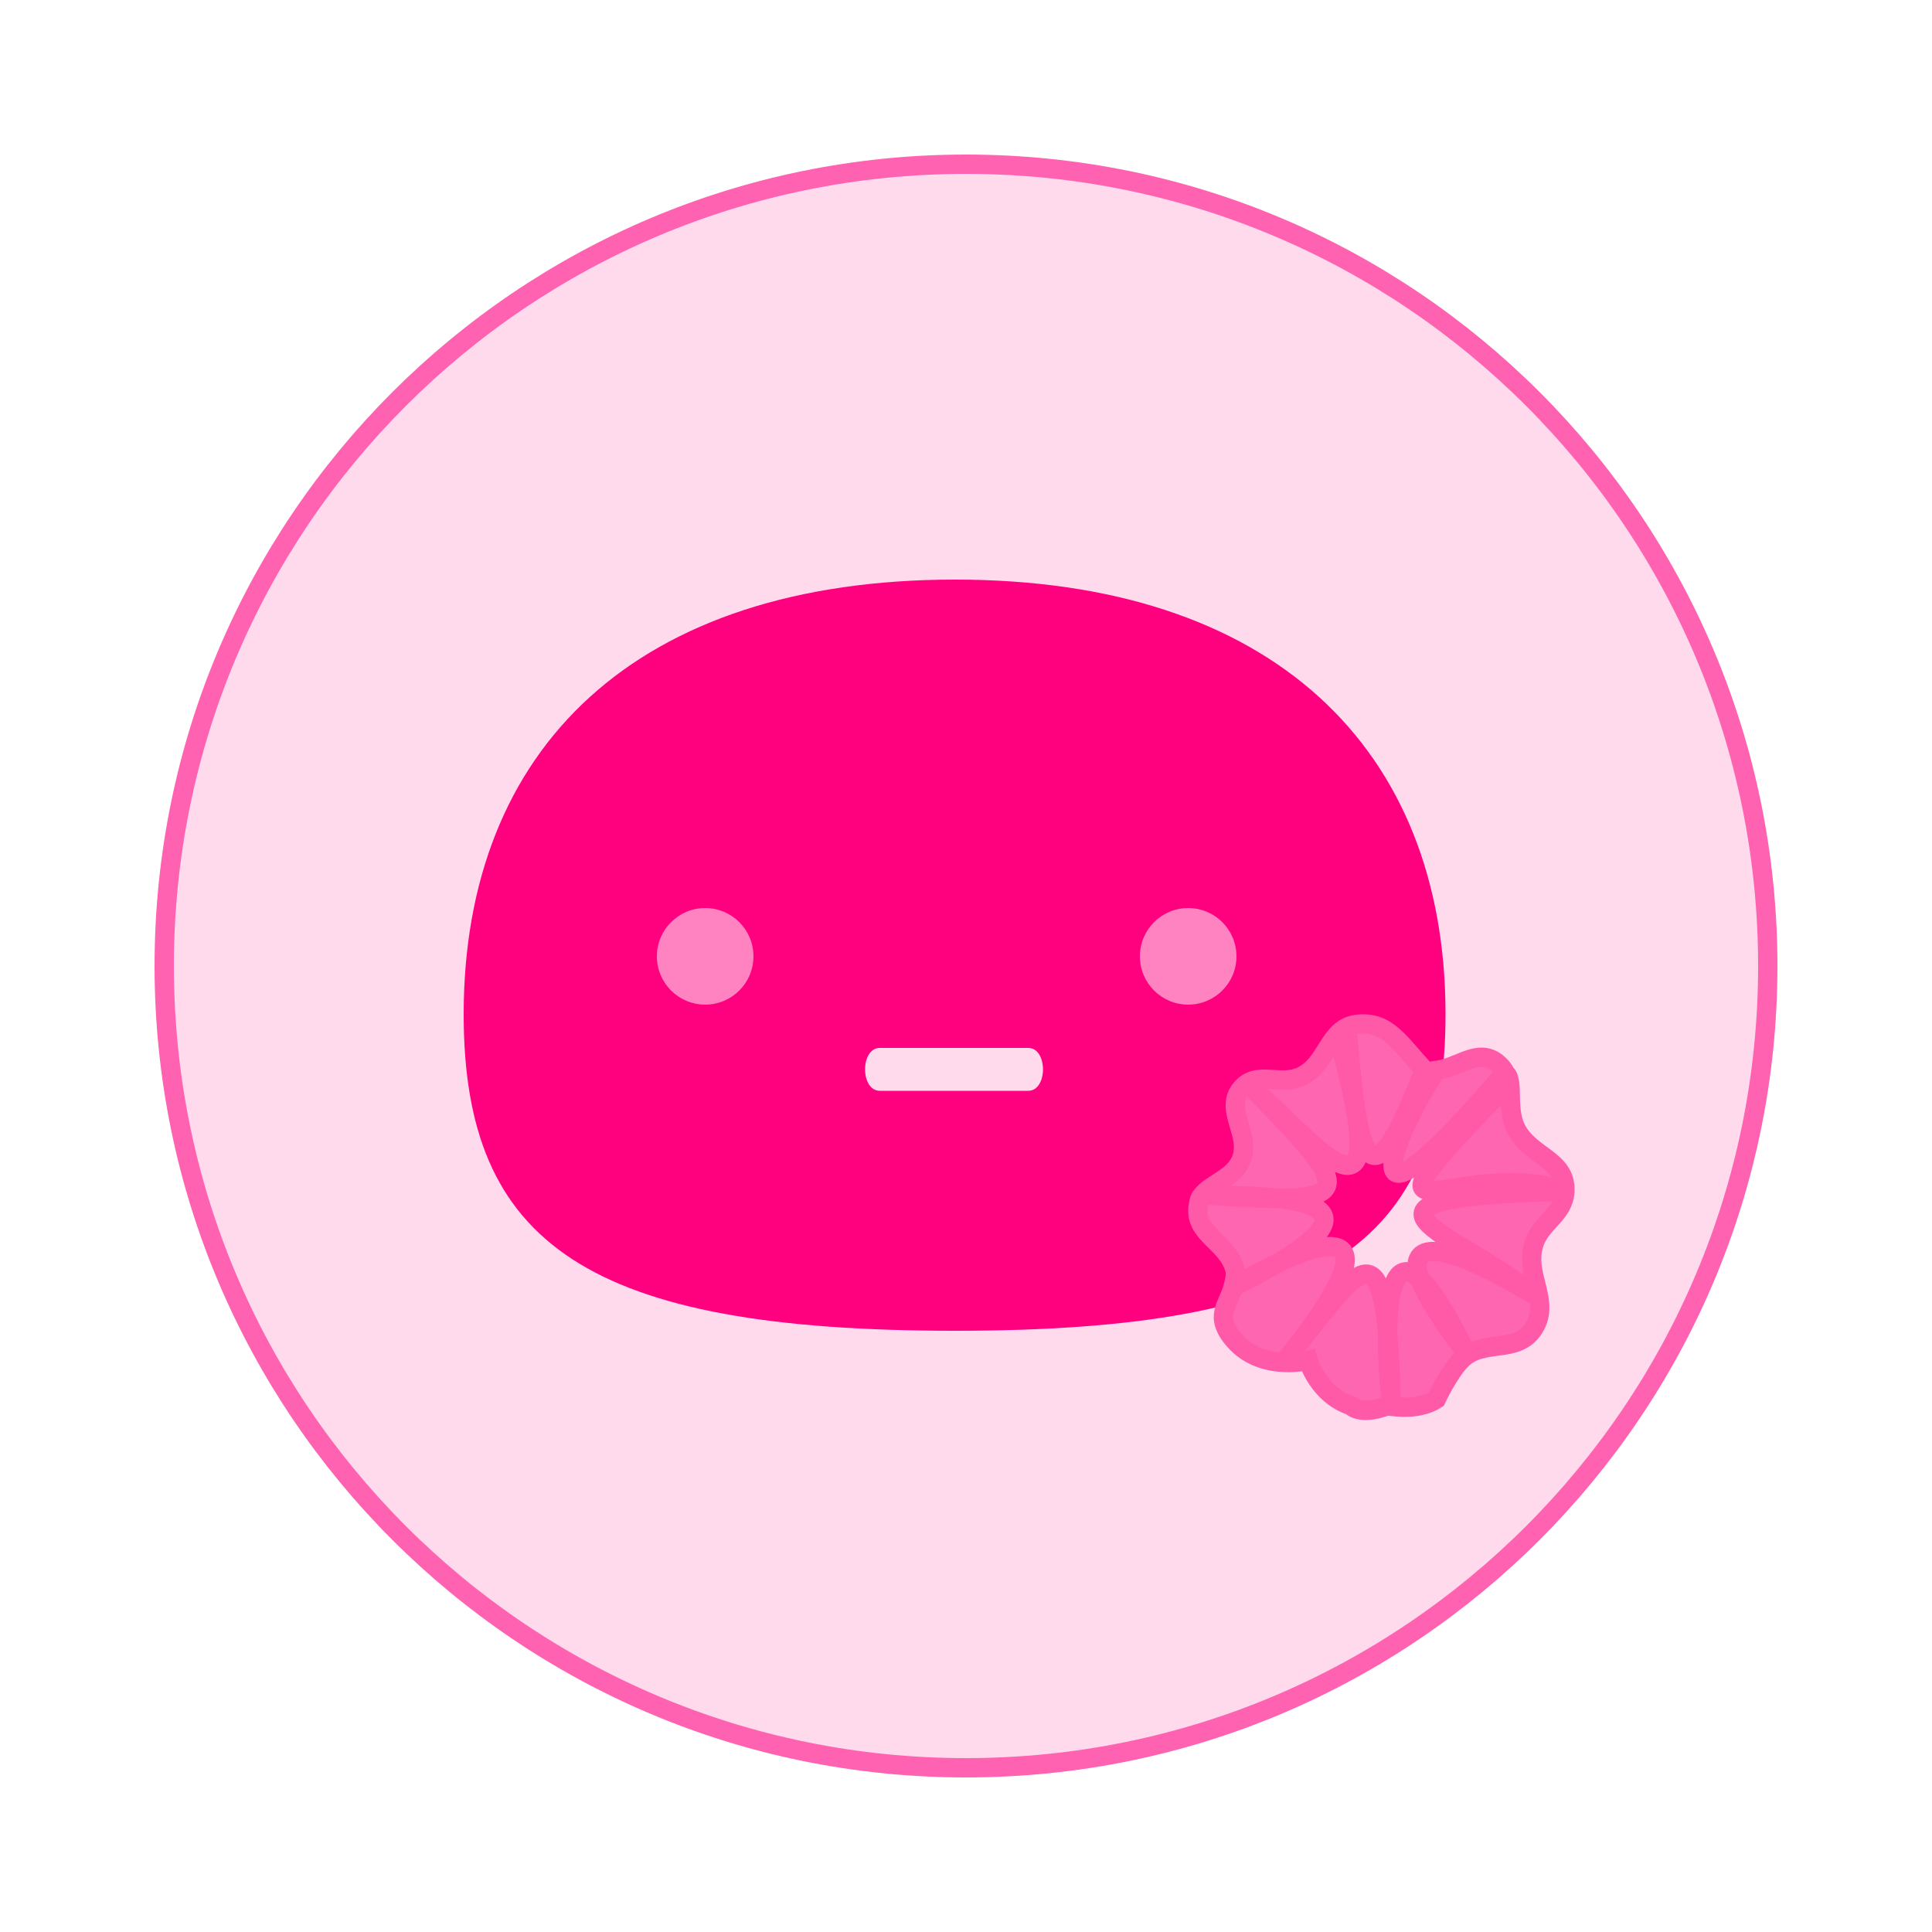
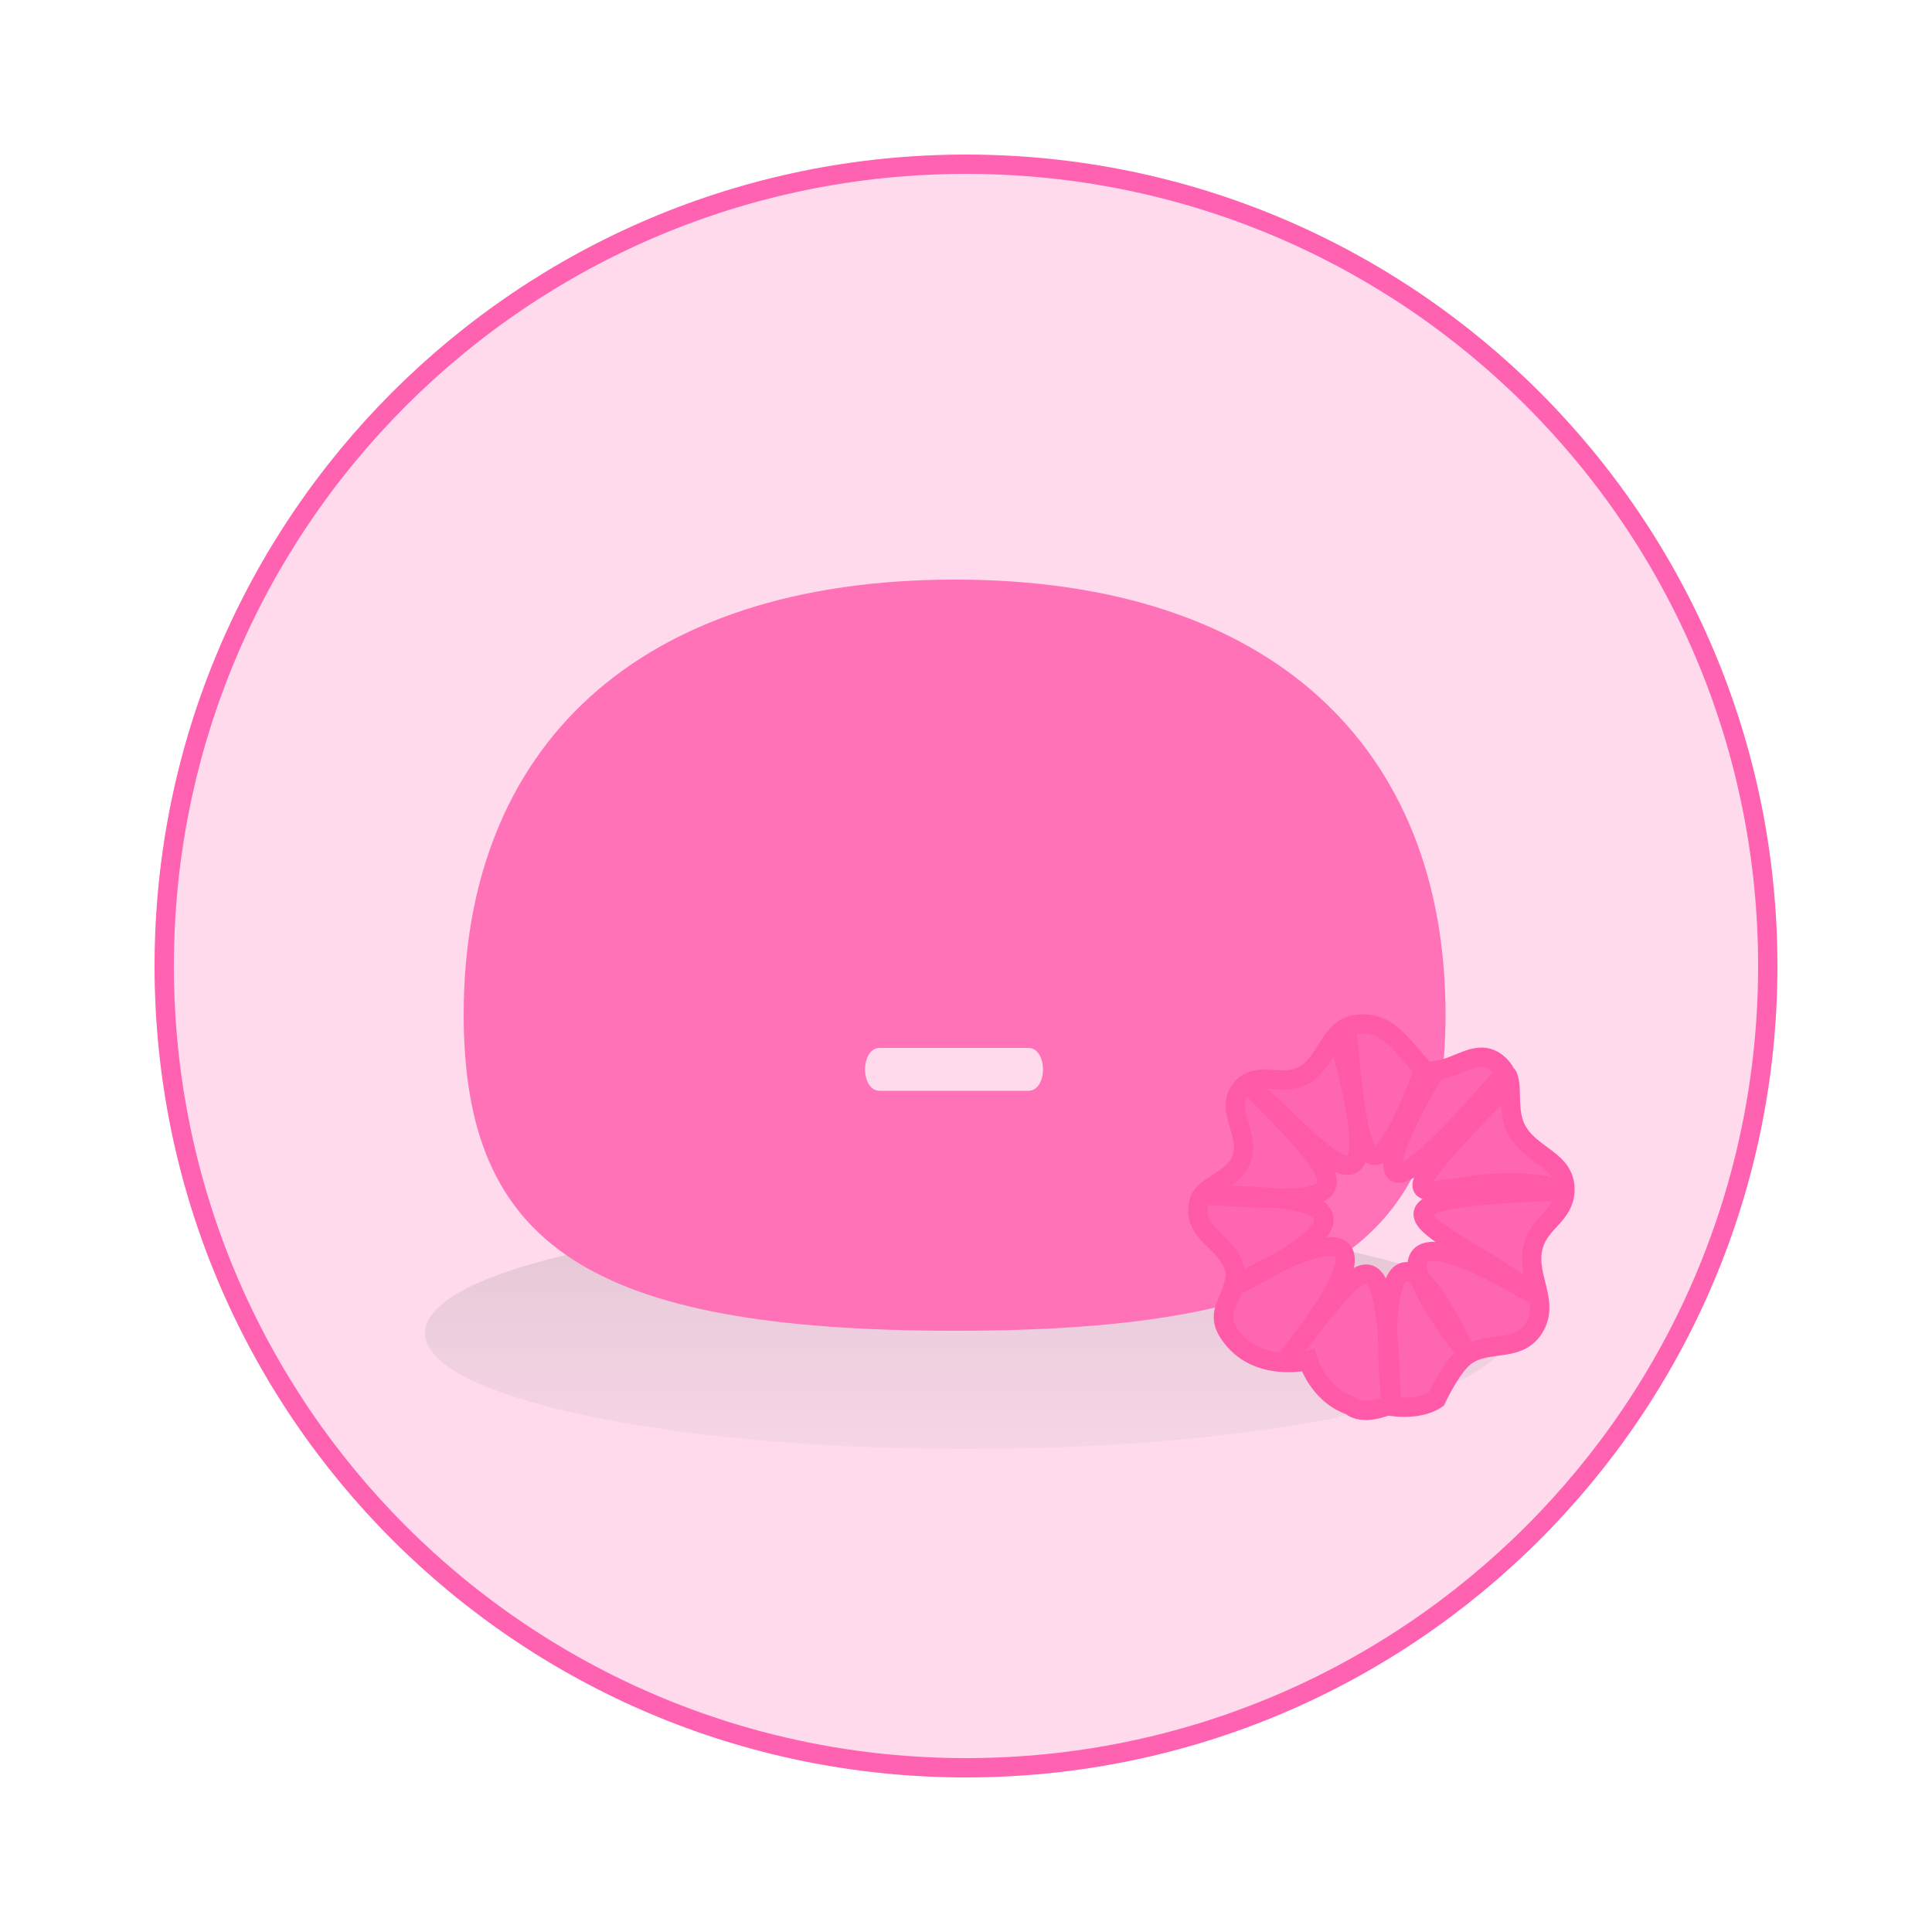
<svg xmlns="http://www.w3.org/2000/svg" width="100" height="100" viewBox="0 0 100 100" fill="none">
  <rect width="100" height="100" fill="white" />
  <circle cx="50" cy="50" r="41.5" fill="#FFD9EC" stroke="#FF62B0" />
+   <ellipse cx="50" cy="69" rx="28" ry="6" fill="url(#paint0_linear_78_652)" fill-opacity="0.6" />
  <g clip-path="url(#clip0_78_652)">
-     <path d="M24 52.5C24 38.7 32.94 30 49.44 30C65.82 30 74.82 38.7 74.82 52.5C74.82 64.44 68.28 68.88 49.44 68.88C30.48 68.88 24 64.44 24 52.5ZM45.54 56.46H53.22C54.24 56.46 54.24 54.24 53.22 54.24H45.54C44.52 54.24 44.52 56.46 45.54 56.46Z" fill="#FF007F" />
-     <circle cx="61.5" cy="49.5" r="2.5" fill="#FF83C1" />
-     <circle cx="36.5" cy="49.5" r="2.5" fill="#FF83C1" />
+     <path d="M24 52.5C24 38.7 32.94 30 49.44 30C65.82 30 74.82 38.7 74.82 52.5C74.82 64.44 68.28 68.88 49.44 68.88C30.48 68.88 24 64.44 24 52.5ZM45.54 56.46H53.22C54.24 56.46 54.24 54.24 53.22 54.24H45.54C44.52 54.24 44.52 56.46 45.54 56.46Z" fill="#FF72B8" />
  </g>
  <path d="M67.71 70.414C67.71 70.414 68.219 72.179 69.921 72.756C70.533 73.305 71.815 72.756 71.815 72.756C71.815 72.756 73.335 73.084 74.341 72.421C74.341 72.421 74.969 71.073 75.604 70.414C76.749 69.225 78.504 70.154 79.394 68.742C80.283 67.328 78.882 66.002 79.394 64.393C79.765 63.225 80.941 62.884 80.998 61.653C68.052 61.988 75.368 63.719 79.372 67.006C73.877 63.707 72.937 64.633 73.489 66.181C74.087 66.728 74.881 67.942 75.92 70.079C75.081 68.956 73.888 67.301 73.489 66.181C72.263 65.06 71.853 66.736 71.821 69C71.913 69.978 71.977 71.218 72.02 72.756C71.892 71.557 71.804 70.196 71.821 69C71.311 63.589 69.936 66.181 66.448 70.519C67.169 70.552 67.71 70.414 67.71 70.414Z" fill="#FF66B2" />
  <path d="M63.922 69.41C64.669 70.245 65.664 70.482 66.448 70.519C71.884 63.759 69.347 63.875 66.212 65.33C65.572 65.713 64.782 66.138 63.823 66.61C63.596 67.554 62.767 68.123 63.922 69.41Z" fill="#FF66B2" />
  <path d="M62.027 62.386C61.761 63.883 63.549 64.26 63.922 65.731C63.991 66.004 63.879 66.379 63.823 66.61C64.577 66.157 65.414 65.701 66.212 65.33C69.94 63.102 68.603 62.317 66.15 62.027C65.151 62.028 63.851 61.955 62.24 61.846C62.092 62.019 62.077 62.103 62.029 62.377L62.027 62.386Z" fill="#FF66B2" />
  <path d="M64.237 56.364C63.345 57.447 64.784 58.729 64.237 60.044C63.854 60.966 62.766 61.231 62.24 61.846C63.505 61.862 64.959 61.886 66.15 62.027C70.107 62.022 69.343 60.847 64.553 56.078C64.443 56.149 64.337 56.243 64.237 56.364Z" fill="#FF66B2" />
  <path d="M67.395 55.696C66.395 56.194 65.352 55.558 64.553 56.078C68.026 59.041 72.447 65.062 69.225 53.548C68.628 54.188 68.335 55.227 67.395 55.696Z" fill="#FF66B2" />
  <path d="M73.71 55.361C72.447 54.023 71.835 52.833 70.237 53.019C70.036 53.043 69.862 53.097 69.708 53.175C70.237 58.706 70.552 63.724 73.71 55.361Z" fill="#FF66B2" />
  <path d="M77.499 55.026C76.498 54.211 75.505 55.282 74.341 55.402C72.109 58.77 69.44 65.419 77.903 55.515C77.811 55.339 77.682 55.175 77.499 55.026Z" fill="#FF66B2" />
  <path d="M80.998 61.653C81.075 59.983 79.152 59.868 78.446 58.372C78.069 57.572 78.224 56.508 78.13 56.03C69.026 65.396 75.604 59.71 80.998 61.653Z" fill="#FF66B2" />
-   <path d="M62.027 62.386C61.761 63.883 63.549 64.26 63.922 65.731C63.991 66.004 63.879 66.379 63.823 66.61M62.027 62.386L62.029 62.377M62.027 62.386C62.028 62.383 62.028 62.38 62.029 62.377M80.998 61.653C80.941 62.884 79.765 63.225 79.394 64.393C78.882 66.002 80.283 67.328 79.394 68.742C78.504 70.154 76.749 69.225 75.604 70.414C74.969 71.073 74.341 72.421 74.341 72.421C73.335 73.084 71.815 72.756 71.815 72.756C71.815 72.756 70.533 73.305 69.921 72.756C68.219 72.179 67.71 70.414 67.71 70.414C67.71 70.414 67.169 70.552 66.448 70.519M80.998 61.653C81.075 59.983 79.152 59.868 78.446 58.372C78.069 57.572 78.224 56.508 78.13 56.03M80.998 61.653C68.052 61.988 75.368 63.719 79.372 67.006C73.877 63.707 72.937 64.633 73.489 66.181M80.998 61.653C75.604 59.71 69.026 65.396 78.13 56.03M73.71 55.361C72.447 54.023 71.835 52.833 70.237 53.019C70.036 53.043 69.862 53.097 69.708 53.175M73.71 55.361C73.867 55.528 74.136 55.423 74.341 55.402M73.71 55.361C70.552 63.724 70.237 58.706 69.708 53.175M66.448 70.519C65.664 70.482 64.669 70.245 63.922 69.41C62.767 68.123 63.596 67.554 63.823 66.61M66.448 70.519C69.936 66.181 71.311 63.589 71.821 69M66.448 70.519C71.884 63.759 69.347 63.875 66.212 65.33M78.13 56.03C78.037 55.552 77.989 55.677 77.903 55.515M74.341 55.402C75.505 55.282 76.498 54.211 77.499 55.026C77.682 55.175 77.811 55.339 77.903 55.515M74.341 55.402C72.109 58.77 69.44 65.419 77.903 55.515M69.708 53.175C69.608 53.225 69.517 53.286 69.432 53.354C69.359 53.413 69.29 53.478 69.225 53.548M64.553 56.078C65.352 55.558 66.395 56.194 67.395 55.696C68.335 55.227 68.628 54.188 69.225 53.548M64.553 56.078C64.443 56.149 64.337 56.243 64.237 56.364C63.345 57.447 64.784 58.729 64.237 60.044C63.854 60.966 62.766 61.231 62.24 61.846M64.553 56.078C68.026 59.041 72.447 65.062 69.225 53.548M64.553 56.078C69.343 60.847 70.107 62.022 66.15 62.027M62.24 61.846C63.851 61.955 65.151 62.028 66.15 62.027M62.24 61.846C62.092 62.019 62.077 62.103 62.029 62.377M62.24 61.846C63.505 61.862 64.959 61.886 66.15 62.027M63.823 66.61C64.782 66.138 65.572 65.713 66.212 65.33M63.823 66.61C64.577 66.157 65.414 65.701 66.212 65.33M73.489 66.181C74.087 66.728 74.881 67.942 75.92 70.079C75.081 68.956 73.888 67.301 73.489 66.181ZM73.489 66.181C72.263 65.06 71.853 66.736 71.821 69M71.821 69C71.913 69.978 71.977 71.218 72.02 72.756C71.892 71.557 71.804 70.196 71.821 69ZM66.212 65.33C69.94 63.102 68.603 62.317 66.15 62.027" stroke="#FF5AA8" stroke-linecap="round" />
+   <path d="M62.027 62.386C61.761 63.883 63.549 64.26 63.922 65.731C63.991 66.004 63.879 66.379 63.823 66.61M62.027 62.386L62.029 62.377M62.24 61.846C62.092 62.019 62.077 62.103 62.029 62.377C62.028 62.38 62.028 62.383 62.027 62.386M78.13 56.03C78.224 56.508 78.069 57.572 78.446 58.372C79.152 59.868 81.075 59.983 80.998 61.653C80.941 62.884 79.765 63.225 79.394 64.393C78.882 66.002 80.283 67.328 79.394 68.742C78.504 70.154 76.749 69.225 75.604 70.414C74.969 71.073 74.341 72.421 74.341 72.421C73.335 73.084 71.815 72.756 71.815 72.756C71.815 72.756 70.533 73.305 69.921 72.756C68.219 72.179 67.71 70.414 67.71 70.414C67.71 70.414 67.169 70.552 66.448 70.519M80.998 61.653C68.052 61.988 75.368 63.719 79.372 67.006C73.877 63.707 72.937 64.633 73.489 66.181M80.998 61.653C75.604 59.71 69.026 65.396 78.13 56.03M73.71 55.361C72.447 54.023 71.835 52.833 70.237 53.019C70.036 53.043 69.862 53.097 69.708 53.175M78.13 56.03C78.037 55.552 77.989 55.677 77.903 55.515C77.811 55.339 77.682 55.175 77.499 55.026C76.498 54.211 75.505 55.282 74.341 55.402C74.136 55.423 73.867 55.528 73.71 55.361M73.71 55.361C70.552 63.724 70.237 58.706 69.708 53.175M66.448 70.519C65.664 70.482 64.669 70.245 63.922 69.41C62.767 68.123 63.596 67.554 63.823 66.61M66.448 70.519C69.936 66.181 71.311 63.589 71.821 69M66.448 70.519C71.884 63.759 69.347 63.875 66.212 65.33M74.341 55.402C72.109 58.77 69.44 65.419 77.903 55.515M69.708 53.175C69.608 53.225 69.517 53.286 69.432 53.354C69.359 53.413 69.29 53.478 69.225 53.548M64.553 56.078C65.352 55.558 66.395 56.194 67.395 55.696C68.335 55.227 68.628 54.188 69.225 53.548M64.553 56.078C64.443 56.149 64.337 56.243 64.237 56.364C63.345 57.447 64.784 58.729 64.237 60.044C63.854 60.966 62.766 61.231 62.24 61.846M64.553 56.078C68.026 59.041 72.447 65.062 69.225 53.548M64.553 56.078C69.343 60.847 70.107 62.022 66.15 62.027M62.24 61.846C63.851 61.955 65.151 62.028 66.15 62.027M62.24 61.846C63.505 61.862 64.959 61.886 66.15 62.027M63.823 66.61C64.782 66.138 65.572 65.713 66.212 65.33M63.823 66.61C64.577 66.157 65.414 65.701 66.212 65.33M73.489 66.181C74.087 66.728 74.881 67.942 75.92 70.079C75.081 68.956 73.888 67.301 73.489 66.181ZM73.489 66.181C72.263 65.06 71.853 66.736 71.821 69M71.821 69C71.913 69.978 71.977 71.218 72.02 72.756C71.892 71.557 71.804 70.196 71.821 69ZM66.212 65.33C69.94 63.102 68.603 62.317 66.15 62.027" stroke="#FF5AA8" stroke-linecap="round" />
  <defs>
+     <linearGradient id="paint0_linear_78_652" x1="59.5" y1="82.5" x2="59.5" y2="57.5" gradientUnits="userSpaceOnUse">
+       <stop stop-color="#D9D9D9" stop-opacity="0.1" />
+       <stop offset="1" stop-color="#737373" stop-opacity="0.5" />
+     </linearGradient>
    <clipPath id="clip0_78_652">
      <rect width="51" height="39" fill="white" transform="translate(24 30)" />
    </clipPath>
  </defs>
</svg>
